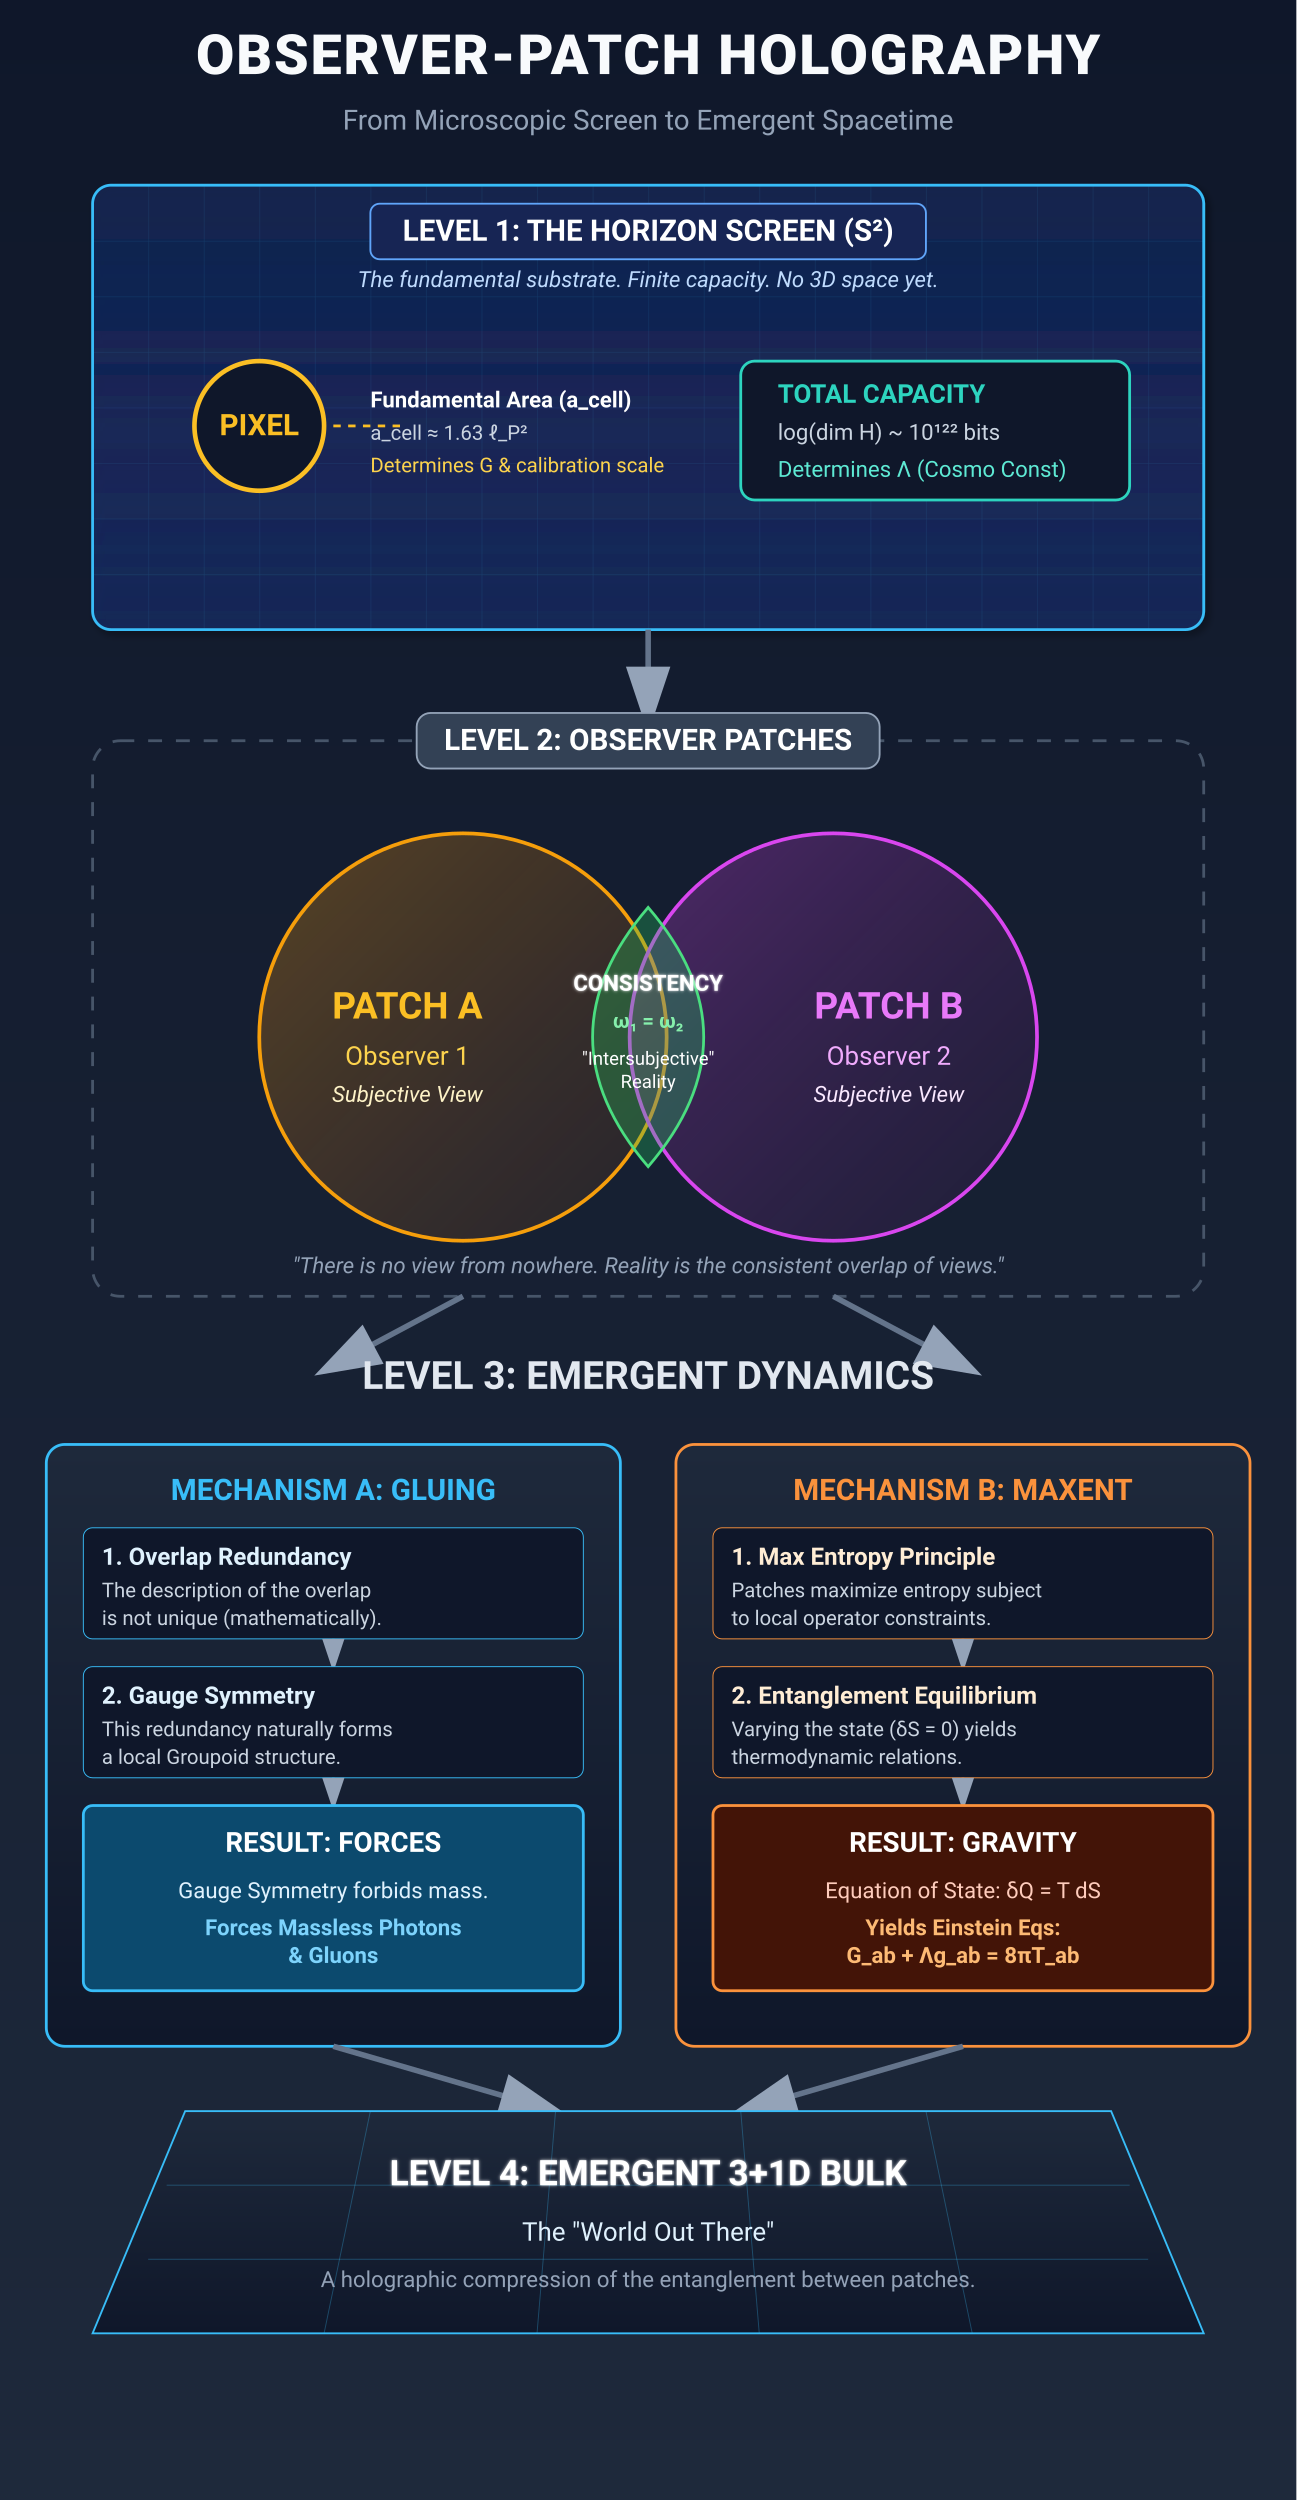
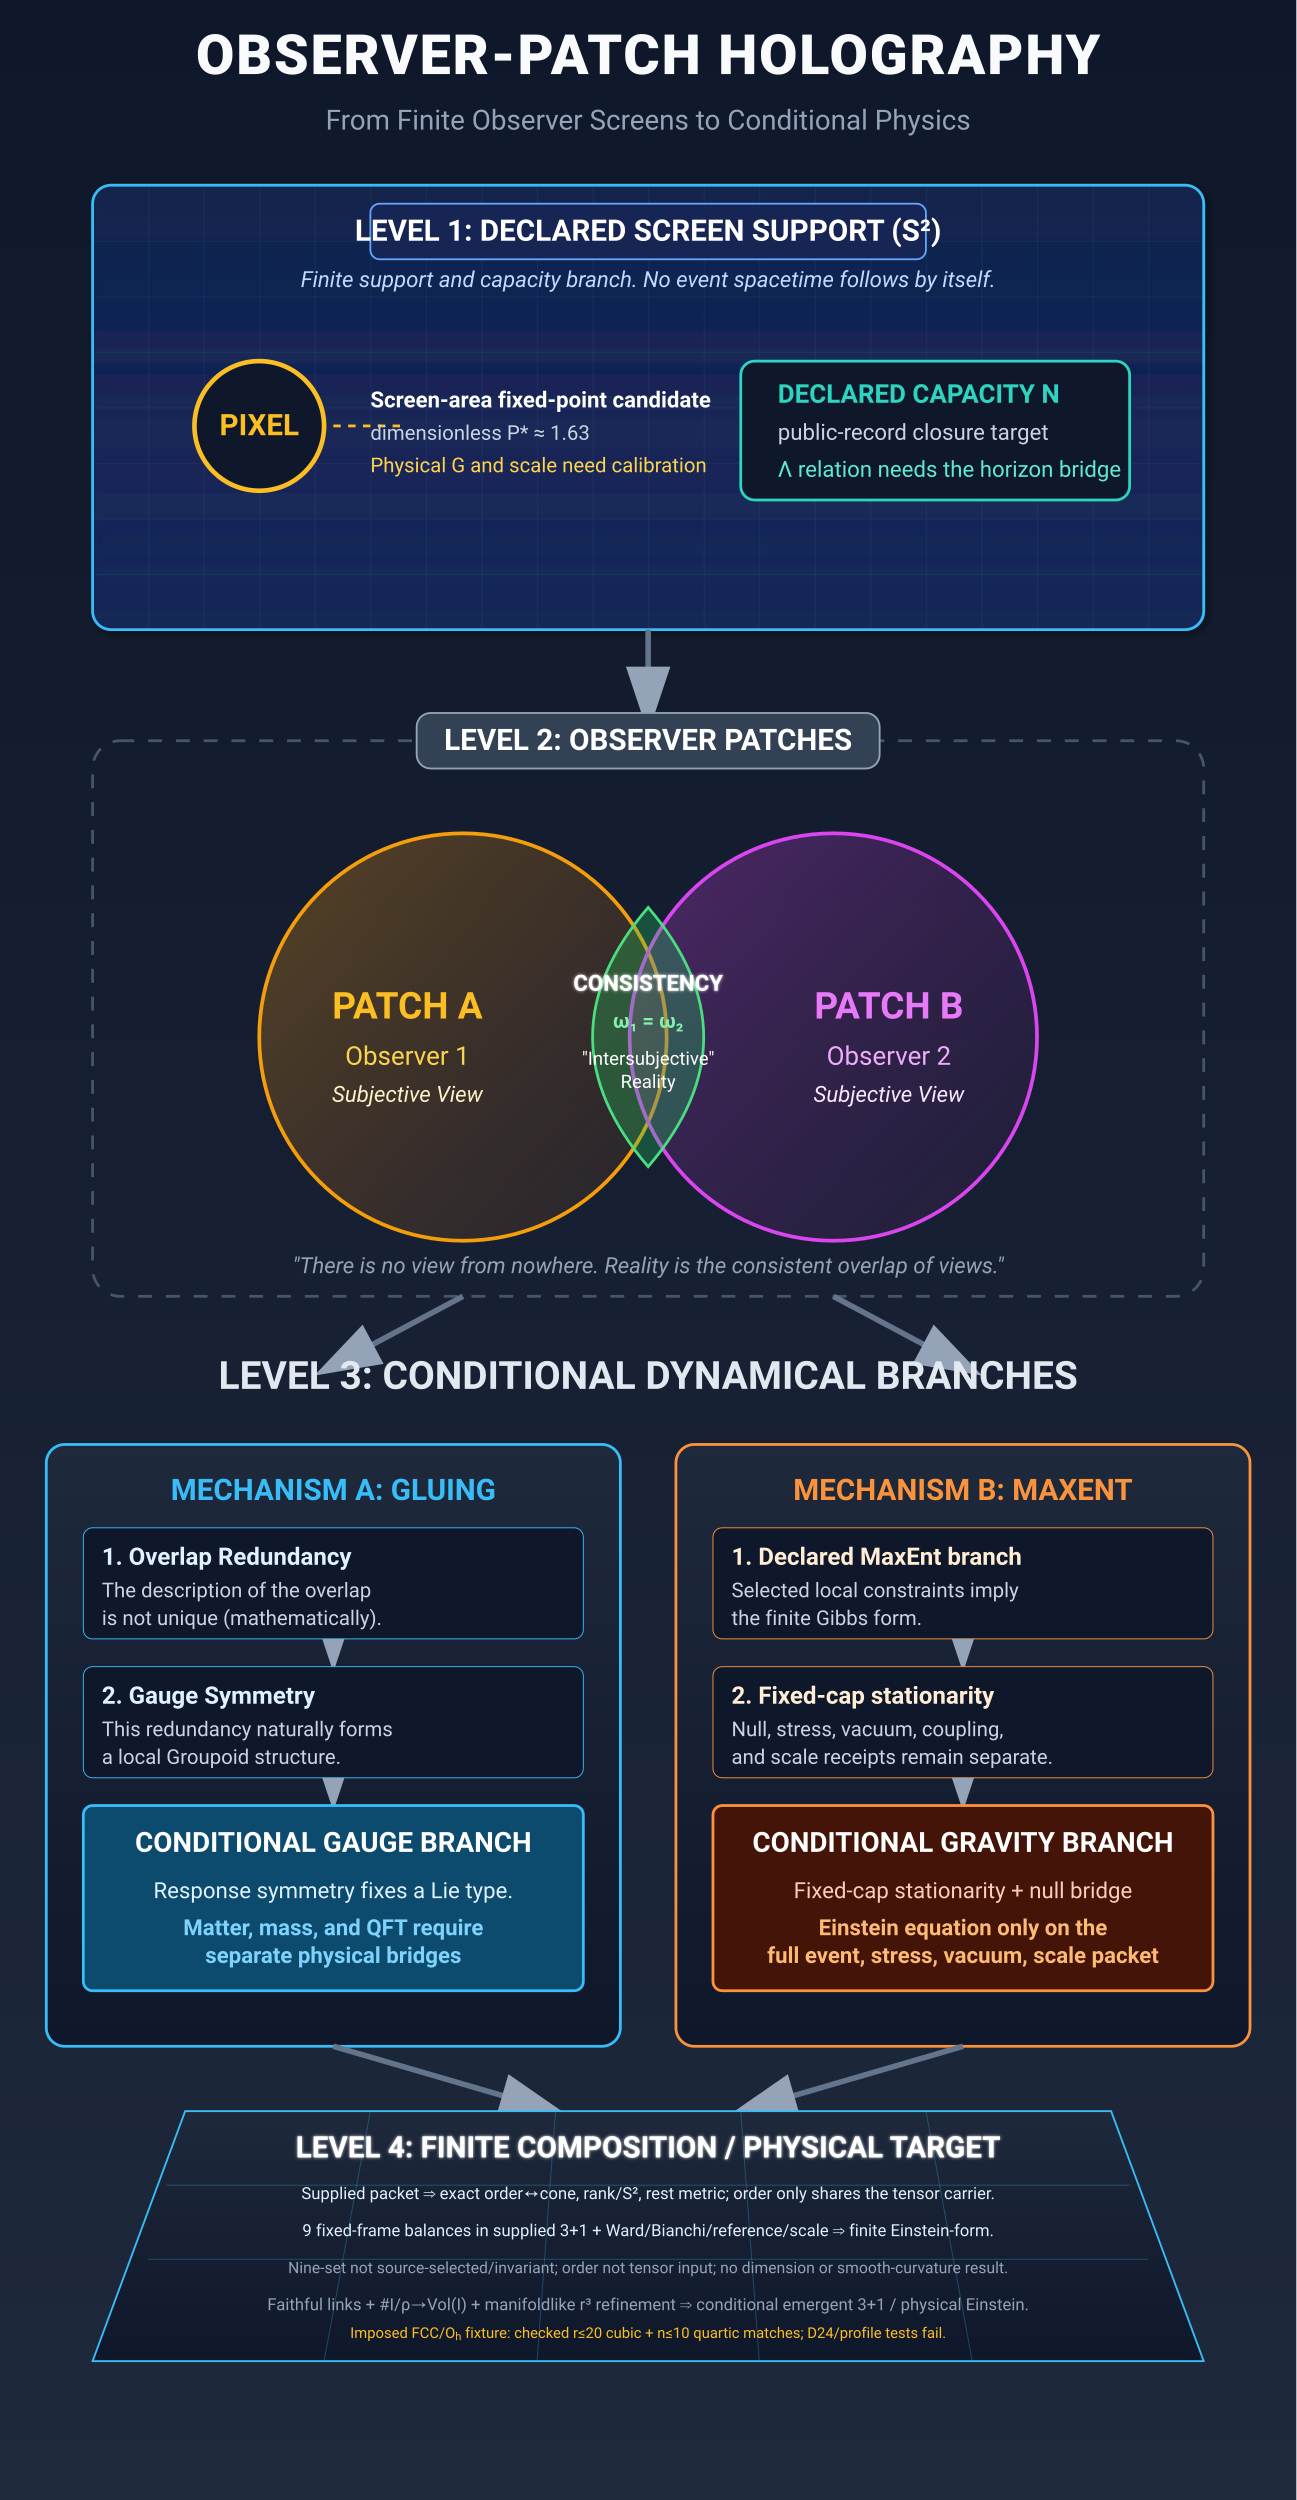
<svg xmlns="http://www.w3.org/2000/svg" width="1400" height="2700" viewBox="0 0 1400 2700" font-family="'Segoe UI', Roboto, Helvetica, Arial, sans-serif">
  <defs>
    <linearGradient id="bgGrad" x1="0%" y1="0%" x2="0%" y2="100%">
      <stop offset="0%" style="stop-color:#0f172a;stop-opacity:1" />
      <stop offset="100%" style="stop-color:#1e293b;stop-opacity:1" />
    </linearGradient>
    <linearGradient id="screenFill" x1="0%" y1="0%" x2="0%" y2="100%">
      <stop offset="0%" style="stop-color:#172554;stop-opacity:0.8" />
      <stop offset="100%" style="stop-color:#1e3a8a;stop-opacity:0.4" />
    </linearGradient>
    <linearGradient id="mechCard" x1="0%" y1="0%" x2="0%" y2="100%">
      <stop offset="0%" style="stop-color:#1e293b;stop-opacity:1" />
      <stop offset="100%" style="stop-color:#0f172a;stop-opacity:1" />
    </linearGradient>
    <linearGradient id="patchAGrad" x1="0%" y1="0%" x2="100%" y2="100%">
      <stop offset="0%" style="stop-color:#f59e0b;stop-opacity:0.3" />
      <stop offset="100%" style="stop-color:#b45309;stop-opacity:0.1" />
    </linearGradient>
    <linearGradient id="patchBGrad" x1="0%" y1="0%" x2="100%" y2="100%">
      <stop offset="0%" style="stop-color:#d946ef;stop-opacity:0.3" />
      <stop offset="100%" style="stop-color:#701a75;stop-opacity:0.1" />
    </linearGradient>
    <filter id="glow" x="-20%" y="-20%" width="140%" height="140%">
      <feGaussianBlur stdDeviation="2" result="coloredBlur" />
      <feMerge>
        <feMergeNode in="coloredBlur" />
        <feMergeNode in="SourceGraphic" />
      </feMerge>
    </filter>
    <filter id="shadow" x="-20%" y="-20%" width="140%" height="140%">
      <feGaussianBlur in="SourceAlpha" stdDeviation="4" />
      <feOffset dx="4" dy="4" result="offsetblur" />
      <feComponentTransfer>
        <feFuncA type="linear" slope="0.5" />
      </feComponentTransfer>
      <feMerge>
        <feMergeNode />
        <feMergeNode in="SourceGraphic" />
      </feMerge>
    </filter>
    <marker id="arrow" markerWidth="14" markerHeight="14" refX="10" refY="4" orient="auto" markerUnits="strokeWidth">
      <path d="M0,0 L0,8 L12,4 z" fill="#94a3b8" />
    </marker>
    <pattern id="grid" width="60" height="60" patternUnits="userSpaceOnUse">
      <path d="M 60 0 L 0 0 0 60" fill="none" stroke="#38bdf8" stroke-width="1" stroke-opacity="0.15" />
    </pattern>
  </defs>
  <rect width="100%" height="100%" fill="url(#bgGrad)" />
  <text x="700" y="80" text-anchor="middle" font-size="60" font-weight="900" fill="#f8fafc" letter-spacing="2">OBSERVER-PATCH HOLOGRAPHY</text>
-   <text x="700" y="140" text-anchor="middle" font-size="30" fill="#94a3b8">From Microscopic Screen to Emergent Spacetime</text>
+   <text x="700" y="140" text-anchor="middle" font-size="30" fill="#94a3b8">From Finite Observer Screens to Conditional Physics</text>
  <g id="Level1" transform="translate(100, 200)">
    <rect width="1200" height="480" rx="20" fill="url(#screenFill)" stroke="#38bdf8" stroke-width="3" filter="url(#shadow)" />
    <rect width="1200" height="480" rx="20" fill="url(#grid)" />
    <rect x="300" y="20" width="600" height="60" rx="10" fill="#172554" stroke="#60a5fa" stroke-width="2" />
-     <text x="600" y="60" text-anchor="middle" font-size="32" font-weight="bold" fill="#ffffff">LEVEL 1: THE HORIZON SCREEN (S²)</text>
-     <text x="600" y="110" text-anchor="middle" font-size="24" fill="#bfdbfe" font-style="italic">The fundamental substrate. Finite capacity. No 3D space yet.</text>
+     <text x="600" y="60" text-anchor="middle" font-size="32" font-weight="bold" fill="#ffffff">LEVEL 1: DECLARED SCREEN SUPPORT (S²)</text>
+     <text x="600" y="110" text-anchor="middle" font-size="24" fill="#bfdbfe" font-style="italic">Finite support and capacity branch. No event spacetime follows by itself.</text>
    <g transform="translate(100, 180)">
      <circle cx="80" cy="80" r="70" fill="#0f172a" stroke="#fbbf24" stroke-width="5" />
      <text x="80" y="90" text-anchor="middle" font-size="32" font-weight="bold" fill="#fbbf24">PIXEL</text>
      <line x1="160" y1="80" x2="240" y2="80" stroke="#fbbf24" stroke-width="3" stroke-dasharray="8,8" />
-       <text x="200" y="60" font-size="24" font-weight="bold" fill="#ffffff">Fundamental Area (a_cell)</text>
-       <text x="200" y="95" font-size="22" fill="#cbd5e1">a_cell ≈ 1.63 ℓ_P²</text>
-       <text x="200" y="130" font-size="22" fill="#fcd34d">Determines G &amp; calibration scale</text>
+       <text x="200" y="60" font-size="24" font-weight="bold" fill="#ffffff">Screen-area fixed-point candidate</text>
+       <text x="200" y="95" font-size="22" fill="#cbd5e1">dimensionless P* ≈ 1.63</text>
+       <text x="200" y="130" font-size="22" fill="#fcd34d">Physical G and scale need calibration</text>
    </g>
    <g transform="translate(700, 180)">
      <rect x="0" y="10" width="420" height="150" rx="15" fill="#0f172a" stroke="#2dd4bf" stroke-width="3" />
-       <text x="40" y="55" font-size="28" font-weight="bold" fill="#2dd4bf">TOTAL CAPACITY</text>
-       <text x="40" y="95" font-size="24" fill="#cbd5e1">log(dim H) ~ 10¹²² bits</text>
-       <text x="40" y="135" font-size="24" fill="#5eead4">Determines Λ (Cosmo Const)</text>
+       <text x="40" y="55" font-size="28" font-weight="bold" fill="#2dd4bf">DECLARED CAPACITY N</text>
+       <text x="40" y="95" font-size="24" fill="#cbd5e1">public-record closure target</text>
+       <text x="40" y="135" font-size="24" fill="#5eead4">Λ relation needs the horizon bridge</text>
    </g>
  </g>
  <line x1="700" y1="680" x2="700" y2="780" stroke="#64748b" stroke-width="6" marker-end="url(#arrow)" />
  <g id="Level2" transform="translate(100, 800)">
    <rect width="1200" height="600" rx="30" fill="none" stroke="#475569" stroke-width="3" stroke-dasharray="15,15" />
    <rect x="350" y="-30" width="500" height="60" rx="15" fill="#334155" stroke="#94a3b8" stroke-width="2" />
    <text x="600" y="10" text-anchor="middle" font-size="32" font-weight="bold" fill="#ffffff">LEVEL 2: OBSERVER PATCHES</text>
    <g transform="translate(200, 120)">
      <circle cx="200" cy="200" r="220" fill="url(#patchAGrad)" stroke="#f59e0b" stroke-width="4" />
      <circle cx="600" cy="200" r="220" fill="url(#patchBGrad)" stroke="#d946ef" stroke-width="4" />
      <text x="140" y="180" text-anchor="middle" font-size="40" font-weight="bold" fill="#fbbf24">PATCH A</text>
      <text x="140" y="230" text-anchor="middle" font-size="28" fill="#fcd34d">Observer 1</text>
      <text x="140" y="270" text-anchor="middle" font-size="24" fill="#fef3c7" font-style="italic">Subjective View</text>
      <text x="660" y="180" text-anchor="middle" font-size="40" font-weight="bold" fill="#e879f9">PATCH B</text>
      <text x="660" y="230" text-anchor="middle" font-size="28" fill="#f0abfc">Observer 2</text>
      <text x="660" y="270" text-anchor="middle" font-size="24" fill="#fae8ff" font-style="italic">Subjective View</text>
      <path d="M 400 60 Q 520 200 400 340 Q 280 200 400 60 Z" fill="#22c55e" stroke="#4ade80" stroke-width="3" fill-opacity="0.3" />
      <text x="400" y="150" text-anchor="middle" font-size="24" font-weight="bold" fill="#ffffff" filter="url(#glow)">CONSISTENCY</text>
      <text x="400" y="190" text-anchor="middle" font-size="22" font-weight="bold" fill="#86efac">ω₁ = ω₂</text>
      <text x="400" y="230" text-anchor="middle" font-size="20" fill="#ffffff">"Intersubjective"</text>
      <text x="400" y="255" text-anchor="middle" font-size="20" fill="#ffffff">Reality</text>
    </g>
    <text x="600" y="575" text-anchor="middle" font-size="24" font-style="italic" fill="#94a3b8">"There is no view from nowhere. Reality is the consistent overlap of views."</text>
  </g>
  <line x1="500" y1="1400" x2="350" y2="1480" stroke="#64748b" stroke-width="6" marker-end="url(#arrow)" />
  <line x1="900" y1="1400" x2="1050" y2="1480" stroke="#64748b" stroke-width="6" marker-end="url(#arrow)" />
  <g id="Level3" transform="translate(0, 1500)">
-     <text x="700" y="0" text-anchor="middle" font-size="42" font-weight="bold" fill="#e2e8f0">LEVEL 3: EMERGENT DYNAMICS</text>
+     <text x="700" y="0" text-anchor="middle" font-size="42" font-weight="bold" fill="#e2e8f0">LEVEL 3: CONDITIONAL DYNAMICAL BRANCHES</text>
    <g transform="translate(50, 60)">
      <rect width="620" height="650" rx="20" fill="url(#mechCard)" stroke="#38bdf8" stroke-width="3" />
      <text x="310" y="60" text-anchor="middle" font-size="32" font-weight="bold" fill="#38bdf8">MECHANISM A: GLUING</text>
      <rect x="40" y="90" width="540" height="120" rx="10" fill="#0f172a" stroke="#38bdf8" stroke-width="1" />
      <text x="60" y="130" font-size="26" font-weight="bold" fill="#e0f2fe">1. Overlap Redundancy</text>
      <text x="60" y="165" font-size="22" fill="#cbd5e1">The description of the overlap</text>
      <text x="60" y="195" font-size="22" fill="#cbd5e1">is not unique (mathematically).</text>
      <line x1="310" y1="210" x2="310" y2="240" stroke="#38bdf8" stroke-width="3" marker-end="url(#arrow)" />
      <rect x="40" y="240" width="540" height="120" rx="10" fill="#0f172a" stroke="#38bdf8" stroke-width="1" />
      <text x="60" y="280" font-size="26" font-weight="bold" fill="#e0f2fe">2. Gauge Symmetry</text>
      <text x="60" y="315" font-size="22" fill="#cbd5e1">This redundancy naturally forms</text>
      <text x="60" y="345" font-size="22" fill="#cbd5e1">a local Groupoid structure.</text>
      <line x1="310" y1="360" x2="310" y2="390" stroke="#38bdf8" stroke-width="3" marker-end="url(#arrow)" />
      <rect x="40" y="390" width="540" height="200" rx="10" fill="#0c4a6e" stroke="#38bdf8" stroke-width="3" />
-       <text x="310" y="440" text-anchor="middle" font-size="30" font-weight="bold" fill="#ffffff">RESULT: FORCES</text>
-       <text x="310" y="490" text-anchor="middle" font-size="24" fill="#e0f2fe">Gauge Symmetry forbids mass.</text>
-       <text x="310" y="530" text-anchor="middle" font-size="24" fill="#7dd3fc" font-weight="bold">Forces Massless Photons</text>
-       <text x="310" y="560" text-anchor="middle" font-size="24" fill="#7dd3fc" font-weight="bold">&amp; Gluons</text>
+       <text x="310" y="440" text-anchor="middle" font-size="30" font-weight="bold" fill="#ffffff">CONDITIONAL GAUGE BRANCH</text>
+       <text x="310" y="490" text-anchor="middle" font-size="24" fill="#e0f2fe">Response symmetry fixes a Lie type.</text>
+       <text x="310" y="530" text-anchor="middle" font-size="24" fill="#7dd3fc" font-weight="bold">Matter, mass, and QFT require</text>
+       <text x="310" y="560" text-anchor="middle" font-size="24" fill="#7dd3fc" font-weight="bold">separate physical bridges</text>
    </g>
    <g transform="translate(730, 60)">
      <rect width="620" height="650" rx="20" fill="url(#mechCard)" stroke="#fb923c" stroke-width="3" />
      <text x="310" y="60" text-anchor="middle" font-size="32" font-weight="bold" fill="#fb923c">MECHANISM B: MAXENT</text>
      <rect x="40" y="90" width="540" height="120" rx="10" fill="#0f172a" stroke="#fb923c" stroke-width="1" />
-       <text x="60" y="130" font-size="26" font-weight="bold" fill="#ffedd5">1. Max Entropy Principle</text>
-       <text x="60" y="165" font-size="22" fill="#cbd5e1">Patches maximize entropy subject</text>
-       <text x="60" y="195" font-size="22" fill="#cbd5e1">to local operator constraints.</text>
+       <text x="60" y="130" font-size="26" font-weight="bold" fill="#ffedd5">1. Declared MaxEnt branch</text>
+       <text x="60" y="165" font-size="22" fill="#cbd5e1">Selected local constraints imply</text>
+       <text x="60" y="195" font-size="22" fill="#cbd5e1">the finite Gibbs form.</text>
      <line x1="310" y1="210" x2="310" y2="240" stroke="#fb923c" stroke-width="3" marker-end="url(#arrow)" />
      <rect x="40" y="240" width="540" height="120" rx="10" fill="#0f172a" stroke="#fb923c" stroke-width="1" />
-       <text x="60" y="280" font-size="26" font-weight="bold" fill="#ffedd5">2. Entanglement Equilibrium</text>
-       <text x="60" y="315" font-size="22" fill="#cbd5e1">Varying the state (δS = 0) yields</text>
-       <text x="60" y="345" font-size="22" fill="#cbd5e1">thermodynamic relations.</text>
+       <text x="60" y="280" font-size="26" font-weight="bold" fill="#ffedd5">2. Fixed-cap stationarity</text>
+       <text x="60" y="315" font-size="22" fill="#cbd5e1">Null, stress, vacuum, coupling,</text>
+       <text x="60" y="345" font-size="22" fill="#cbd5e1">and scale receipts remain separate.</text>
      <line x1="310" y1="360" x2="310" y2="390" stroke="#fb923c" stroke-width="3" marker-end="url(#arrow)" />
      <rect x="40" y="390" width="540" height="200" rx="10" fill="#431407" stroke="#fb923c" stroke-width="3" />
-       <text x="310" y="440" text-anchor="middle" font-size="30" font-weight="bold" fill="#ffffff">RESULT: GRAVITY</text>
-       <text x="310" y="490" text-anchor="middle" font-size="24" fill="#ffccbc">Equation of State: δQ = T dS</text>
-       <text x="310" y="530" text-anchor="middle" font-size="24" fill="#fdba74" font-weight="bold">Yields Einstein Eqs:</text>
-       <text x="310" y="560" text-anchor="middle" font-size="24" fill="#fdba74" font-weight="bold">G_ab + Λg_ab = 8πT_ab</text>
+       <text x="310" y="440" text-anchor="middle" font-size="30" font-weight="bold" fill="#ffffff">CONDITIONAL GRAVITY BRANCH</text>
+       <text x="310" y="490" text-anchor="middle" font-size="24" fill="#ffccbc">Fixed-cap stationarity + null bridge</text>
+       <text x="310" y="530" text-anchor="middle" font-size="24" fill="#fdba74" font-weight="bold">Einstein equation only on the</text>
+       <text x="310" y="560" text-anchor="middle" font-size="24" fill="#fdba74" font-weight="bold">full event, stress, vacuum, scale packet</text>
    </g>
  </g>
  <line x1="360" y1="2210" x2="600" y2="2280" stroke="#64748b" stroke-width="6" marker-end="url(#arrow)" />
  <line x1="1040" y1="2210" x2="800" y2="2280" stroke="#64748b" stroke-width="6" marker-end="url(#arrow)" />
  <g id="Level4" transform="translate(100, 2280)">
-     <path d="M 100 0 L 1100 0 L 1200 240 L 0 240 Z" fill="url(#mechCard)" stroke="#38bdf8" stroke-width="2" />
-     <line x1="300" y1="0" x2="250" y2="240" stroke="#38bdf8" stroke-width="1" opacity="0.3" />
-     <line x1="500" y1="0" x2="480" y2="240" stroke="#38bdf8" stroke-width="1" opacity="0.3" />
-     <line x1="700" y1="0" x2="720" y2="240" stroke="#38bdf8" stroke-width="1" opacity="0.3" />
-     <line x1="900" y1="0" x2="950" y2="240" stroke="#38bdf8" stroke-width="1" opacity="0.3" />
+     <path d="M 100 0 L 1100 0 L 1200 270 L 0 270 Z" fill="url(#mechCard)" stroke="#38bdf8" stroke-width="2" />
+     <line x1="300" y1="0" x2="250" y2="270" stroke="#38bdf8" stroke-width="1" opacity="0.3" />
+     <line x1="500" y1="0" x2="480" y2="270" stroke="#38bdf8" stroke-width="1" opacity="0.3" />
+     <line x1="700" y1="0" x2="720" y2="270" stroke="#38bdf8" stroke-width="1" opacity="0.3" />
+     <line x1="900" y1="0" x2="950" y2="270" stroke="#38bdf8" stroke-width="1" opacity="0.3" />
    <line x1="80" y1="80" x2="1120" y2="80" stroke="#38bdf8" stroke-width="1" opacity="0.3" />
    <line x1="60" y1="160" x2="1140" y2="160" stroke="#38bdf8" stroke-width="1" opacity="0.3" />
-     <text x="600" y="80" text-anchor="middle" font-size="38" font-weight="bold" fill="#ffffff" filter="url(#glow)">LEVEL 4: EMERGENT 3+1D BULK</text>
-     <text x="600" y="140" text-anchor="middle" font-size="28" fill="#e0f2fe">The "World Out There"</text>
-     <text x="600" y="190" text-anchor="middle" font-size="24" fill="#94a3b8">A holographic compression of the entanglement between patches.</text>
+     <text x="600" y="50" text-anchor="middle" font-size="32" font-weight="bold" fill="#ffffff" filter="url(#glow)">LEVEL 4: FINITE COMPOSITION / PHYSICAL TARGET</text>
+     <text x="600" y="95" text-anchor="middle" font-size="18" fill="#e0f2fe">Supplied packet ⇒ exact order↔cone, rank/S², rest metric; order only shares the tensor carrier.</text>
+     <text x="600" y="135" text-anchor="middle" font-size="18" fill="#e0f2fe">9 fixed-frame balances in supplied 3+1 + Ward/Bianchi/reference/scale ⇒ finite Einstein-form.</text>
+     <text x="600" y="175" text-anchor="middle" font-size="17" fill="#94a3b8">Nine-set not source-selected/invariant; order not tensor input; no dimension or smooth-curvature result.</text>
+     <text x="600" y="215" text-anchor="middle" font-size="18" fill="#94a3b8">Faithful links + #I/ρ→Vol(I) + manifoldlike r³ refinement ⇒ conditional emergent 3+1 / physical Einstein.</text>
+     <text x="600" y="245" text-anchor="middle" font-size="16" fill="#fbbf24">Imposed FCC/O<tspan baseline-shift="sub" font-size="12">h</tspan> fixture: checked r≤20 cubic + n≤10 quartic matches; D24/profile tests fail.</text>
  </g>
</svg>
